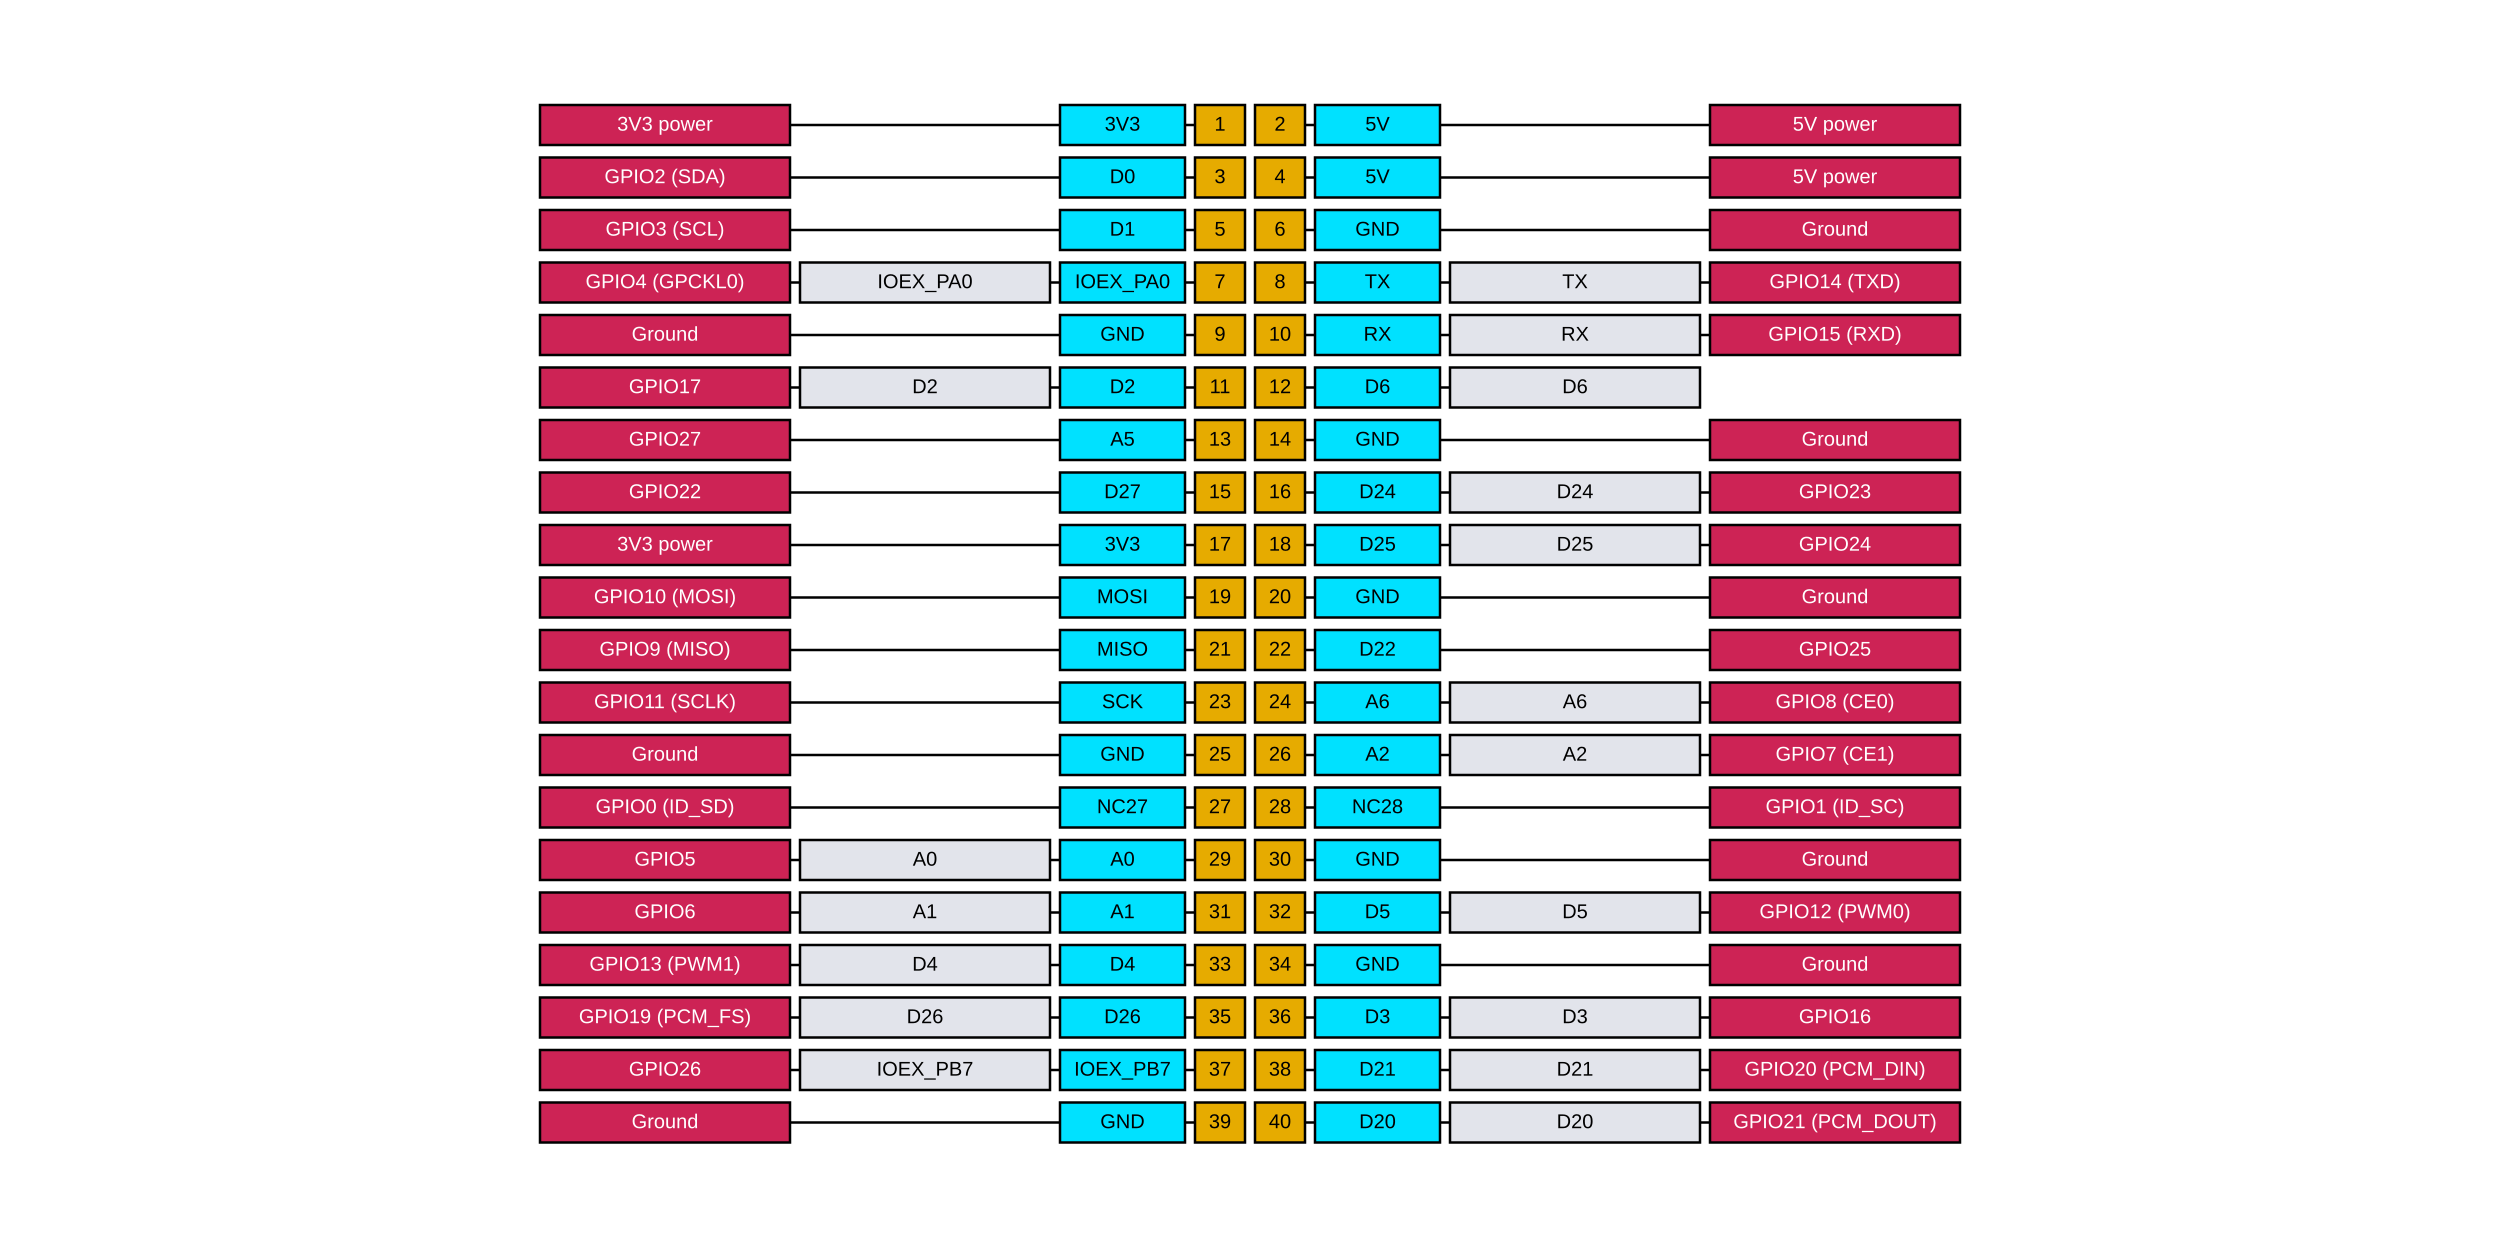
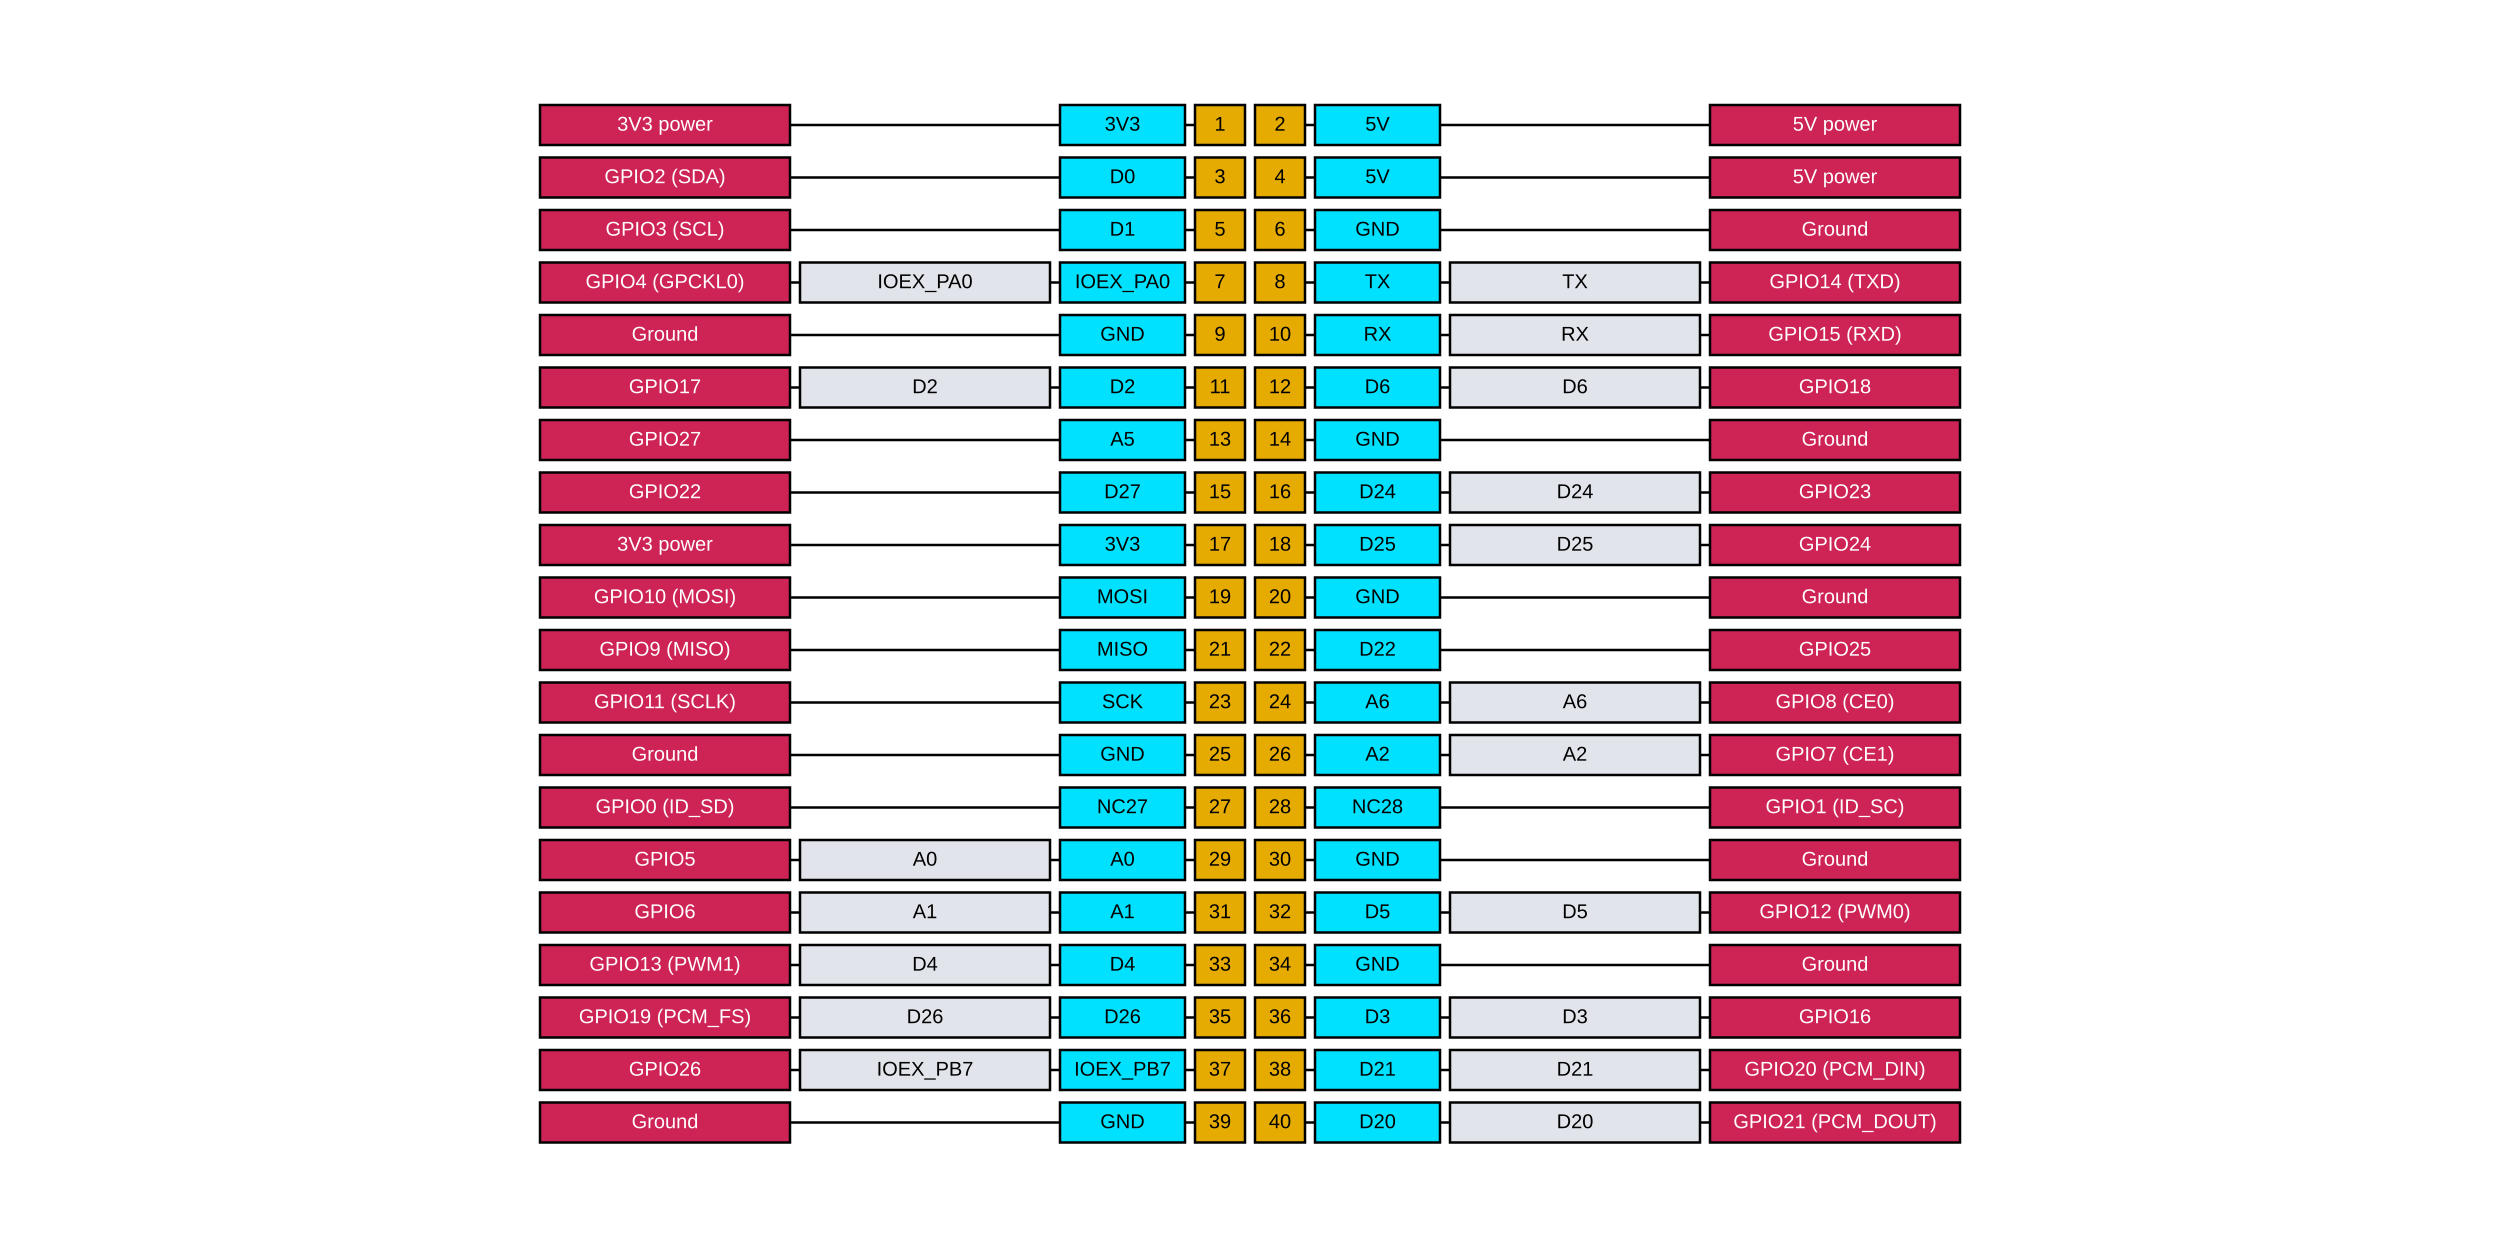
<svg xmlns="http://www.w3.org/2000/svg" width="1000" height="500">
  <rect x="0" y="0" width="1000" height="500" fill="white">
  </rect>
  <g transform="translate(498,50) ">
    <line x1="0" y1="0" x2="0" y2="0" stroke="black" stroke-width="1">
    </line>
    <rect x="-20" y="-8" width="20" height="16" stroke="black" fill="#E6AB00">
    </rect>
    <text x="-10" y="0" text-anchor="middle" dominant-baseline="middle" font-family="Arial, Helvetica, sans-serif" font-size="8px" fill="black">
1    </text>
    <line x1="-20" y1="0" x2="-24" y2="0" stroke="black" stroke-width="1">
    </line>
    <rect x="-74" y="-8" width="50" height="16" stroke="black" fill="#00E1FF">
    </rect>
    <text x="-49" y="0" text-anchor="middle" dominant-baseline="middle" font-family="Arial, Helvetica, sans-serif" font-size="8px" fill="black">
3V3    </text>
    <line x1="-74" y1="0" x2="-182" y2="0" stroke="black" stroke-width="1">
    </line>
    <rect x="-282" y="-8" width="100" height="16" stroke="black" fill="#CD2355">
    </rect>
    <text x="-232" y="0" text-anchor="middle" dominant-baseline="middle" font-family="Arial, Helvetica, sans-serif" font-size="8px" fill="white">
3V3 power    </text>
  </g>
  <g transform="translate(498,71) ">
    <line x1="0" y1="0" x2="0" y2="0" stroke="black" stroke-width="1">
    </line>
    <rect x="-20" y="-8" width="20" height="16" stroke="black" fill="#E6AB00">
    </rect>
    <text x="-10" y="0" text-anchor="middle" dominant-baseline="middle" font-family="Arial, Helvetica, sans-serif" font-size="8px" fill="black">
3    </text>
    <line x1="-20" y1="0" x2="-24" y2="0" stroke="black" stroke-width="1">
    </line>
    <rect x="-74" y="-8" width="50" height="16" stroke="black" fill="#00E1FF">
    </rect>
    <text x="-49" y="0" text-anchor="middle" dominant-baseline="middle" font-family="Arial, Helvetica, sans-serif" font-size="8px" fill="black">
D0    </text>
    <line x1="-74" y1="0" x2="-182" y2="0" stroke="black" stroke-width="1">
    </line>
    <rect x="-282" y="-8" width="100" height="16" stroke="black" fill="#CD2355">
    </rect>
    <text x="-232" y="0" text-anchor="middle" dominant-baseline="middle" font-family="Arial, Helvetica, sans-serif" font-size="8px" fill="white">
GPIO2 (SDA)    </text>
  </g>
  <g transform="translate(498,92) ">
    <line x1="0" y1="0" x2="0" y2="0" stroke="black" stroke-width="1">
    </line>
    <rect x="-20" y="-8" width="20" height="16" stroke="black" fill="#E6AB00">
    </rect>
    <text x="-10" y="0" text-anchor="middle" dominant-baseline="middle" font-family="Arial, Helvetica, sans-serif" font-size="8px" fill="black">
5    </text>
    <line x1="-20" y1="0" x2="-24" y2="0" stroke="black" stroke-width="1">
    </line>
    <rect x="-74" y="-8" width="50" height="16" stroke="black" fill="#00E1FF">
    </rect>
    <text x="-49" y="0" text-anchor="middle" dominant-baseline="middle" font-family="Arial, Helvetica, sans-serif" font-size="8px" fill="black">
D1    </text>
    <line x1="-74" y1="0" x2="-182" y2="0" stroke="black" stroke-width="1">
    </line>
    <rect x="-282" y="-8" width="100" height="16" stroke="black" fill="#CD2355">
    </rect>
    <text x="-232" y="0" text-anchor="middle" dominant-baseline="middle" font-family="Arial, Helvetica, sans-serif" font-size="8px" fill="white">
GPIO3 (SCL)    </text>
  </g>
  <g transform="translate(498,113) ">
    <line x1="0" y1="0" x2="0" y2="0" stroke="black" stroke-width="1">
    </line>
    <rect x="-20" y="-8" width="20" height="16" stroke="black" fill="#E6AB00">
    </rect>
    <text x="-10" y="0" text-anchor="middle" dominant-baseline="middle" font-family="Arial, Helvetica, sans-serif" font-size="8px" fill="black">
7    </text>
    <line x1="-20" y1="0" x2="-24" y2="0" stroke="black" stroke-width="1">
    </line>
    <rect x="-74" y="-8" width="50" height="16" stroke="black" fill="#00E1FF">
    </rect>
    <text x="-49" y="0" text-anchor="middle" dominant-baseline="middle" font-family="Arial, Helvetica, sans-serif" font-size="8px" fill="black">
IOEX_PA0    </text>
    <line x1="-74" y1="0" x2="-78" y2="0" stroke="black" stroke-width="1">
    </line>
    <rect x="-178" y="-8" width="100" height="16" stroke="black" fill="#E2E4EB">
    </rect>
    <text x="-128" y="0" text-anchor="middle" dominant-baseline="middle" font-family="Arial, Helvetica, sans-serif" font-size="8px" fill="black">
IOEX_PA0    </text>
    <line x1="-178" y1="0" x2="-182" y2="0" stroke="black" stroke-width="1">
    </line>
    <rect x="-282" y="-8" width="100" height="16" stroke="black" fill="#CD2355">
    </rect>
    <text x="-232" y="0" text-anchor="middle" dominant-baseline="middle" font-family="Arial, Helvetica, sans-serif" font-size="8px" fill="white">
GPIO4 (GPCKL0)    </text>
  </g>
  <g transform="translate(498,134) ">
    <line x1="0" y1="0" x2="0" y2="0" stroke="black" stroke-width="1">
    </line>
    <rect x="-20" y="-8" width="20" height="16" stroke="black" fill="#E6AB00">
    </rect>
    <text x="-10" y="0" text-anchor="middle" dominant-baseline="middle" font-family="Arial, Helvetica, sans-serif" font-size="8px" fill="black">
9    </text>
    <line x1="-20" y1="0" x2="-24" y2="0" stroke="black" stroke-width="1">
    </line>
    <rect x="-74" y="-8" width="50" height="16" stroke="black" fill="#00E1FF">
    </rect>
    <text x="-49" y="0" text-anchor="middle" dominant-baseline="middle" font-family="Arial, Helvetica, sans-serif" font-size="8px" fill="black">
GND    </text>
    <line x1="-74" y1="0" x2="-182" y2="0" stroke="black" stroke-width="1">
    </line>
    <rect x="-282" y="-8" width="100" height="16" stroke="black" fill="#CD2355">
    </rect>
    <text x="-232" y="0" text-anchor="middle" dominant-baseline="middle" font-family="Arial, Helvetica, sans-serif" font-size="8px" fill="white">
Ground    </text>
  </g>
  <g transform="translate(498,155) ">
    <line x1="0" y1="0" x2="0" y2="0" stroke="black" stroke-width="1">
    </line>
    <rect x="-20" y="-8" width="20" height="16" stroke="black" fill="#E6AB00">
    </rect>
    <text x="-10" y="0" text-anchor="middle" dominant-baseline="middle" font-family="Arial, Helvetica, sans-serif" font-size="8px" fill="black">
11    </text>
    <line x1="-20" y1="0" x2="-24" y2="0" stroke="black" stroke-width="1">
    </line>
    <rect x="-74" y="-8" width="50" height="16" stroke="black" fill="#00E1FF">
    </rect>
    <text x="-49" y="0" text-anchor="middle" dominant-baseline="middle" font-family="Arial, Helvetica, sans-serif" font-size="8px" fill="black">
D2    </text>
    <line x1="-74" y1="0" x2="-78" y2="0" stroke="black" stroke-width="1">
    </line>
    <rect x="-178" y="-8" width="100" height="16" stroke="black" fill="#E2E4EB">
    </rect>
    <text x="-128" y="0" text-anchor="middle" dominant-baseline="middle" font-family="Arial, Helvetica, sans-serif" font-size="8px" fill="black">
D2    </text>
    <line x1="-178" y1="0" x2="-182" y2="0" stroke="black" stroke-width="1">
    </line>
    <rect x="-282" y="-8" width="100" height="16" stroke="black" fill="#CD2355">
    </rect>
    <text x="-232" y="0" text-anchor="middle" dominant-baseline="middle" font-family="Arial, Helvetica, sans-serif" font-size="8px" fill="white">
GPIO17    </text>
  </g>
  <g transform="translate(498,176) ">
    <line x1="0" y1="0" x2="0" y2="0" stroke="black" stroke-width="1">
    </line>
    <rect x="-20" y="-8" width="20" height="16" stroke="black" fill="#E6AB00">
    </rect>
    <text x="-10" y="0" text-anchor="middle" dominant-baseline="middle" font-family="Arial, Helvetica, sans-serif" font-size="8px" fill="black">
13    </text>
    <line x1="-20" y1="0" x2="-24" y2="0" stroke="black" stroke-width="1">
    </line>
    <rect x="-74" y="-8" width="50" height="16" stroke="black" fill="#00E1FF">
    </rect>
    <text x="-49" y="0" text-anchor="middle" dominant-baseline="middle" font-family="Arial, Helvetica, sans-serif" font-size="8px" fill="black">
A5    </text>
    <line x1="-74" y1="0" x2="-182" y2="0" stroke="black" stroke-width="1">
    </line>
    <rect x="-282" y="-8" width="100" height="16" stroke="black" fill="#CD2355">
    </rect>
    <text x="-232" y="0" text-anchor="middle" dominant-baseline="middle" font-family="Arial, Helvetica, sans-serif" font-size="8px" fill="white">
GPIO27    </text>
  </g>
  <g transform="translate(498,197) ">
    <line x1="0" y1="0" x2="0" y2="0" stroke="black" stroke-width="1">
    </line>
    <rect x="-20" y="-8" width="20" height="16" stroke="black" fill="#E6AB00">
    </rect>
    <text x="-10" y="0" text-anchor="middle" dominant-baseline="middle" font-family="Arial, Helvetica, sans-serif" font-size="8px" fill="black">
15    </text>
    <line x1="-20" y1="0" x2="-24" y2="0" stroke="black" stroke-width="1">
    </line>
    <rect x="-74" y="-8" width="50" height="16" stroke="black" fill="#00E1FF">
    </rect>
    <text x="-49" y="0" text-anchor="middle" dominant-baseline="middle" font-family="Arial, Helvetica, sans-serif" font-size="8px" fill="black">
D27    </text>
    <line x1="-74" y1="0" x2="-182" y2="0" stroke="black" stroke-width="1">
    </line>
    <rect x="-282" y="-8" width="100" height="16" stroke="black" fill="#CD2355">
    </rect>
    <text x="-232" y="0" text-anchor="middle" dominant-baseline="middle" font-family="Arial, Helvetica, sans-serif" font-size="8px" fill="white">
GPIO22    </text>
  </g>
  <g transform="translate(498,218) ">
    <line x1="0" y1="0" x2="0" y2="0" stroke="black" stroke-width="1">
    </line>
    <rect x="-20" y="-8" width="20" height="16" stroke="black" fill="#E6AB00">
    </rect>
    <text x="-10" y="0" text-anchor="middle" dominant-baseline="middle" font-family="Arial, Helvetica, sans-serif" font-size="8px" fill="black">
17    </text>
    <line x1="-20" y1="0" x2="-24" y2="0" stroke="black" stroke-width="1">
    </line>
    <rect x="-74" y="-8" width="50" height="16" stroke="black" fill="#00E1FF">
    </rect>
    <text x="-49" y="0" text-anchor="middle" dominant-baseline="middle" font-family="Arial, Helvetica, sans-serif" font-size="8px" fill="black">
3V3    </text>
    <line x1="-74" y1="0" x2="-182" y2="0" stroke="black" stroke-width="1">
    </line>
    <rect x="-282" y="-8" width="100" height="16" stroke="black" fill="#CD2355">
    </rect>
    <text x="-232" y="0" text-anchor="middle" dominant-baseline="middle" font-family="Arial, Helvetica, sans-serif" font-size="8px" fill="white">
3V3 power    </text>
  </g>
  <g transform="translate(498,239) ">
    <line x1="0" y1="0" x2="0" y2="0" stroke="black" stroke-width="1">
    </line>
    <rect x="-20" y="-8" width="20" height="16" stroke="black" fill="#E6AB00">
    </rect>
    <text x="-10" y="0" text-anchor="middle" dominant-baseline="middle" font-family="Arial, Helvetica, sans-serif" font-size="8px" fill="black">
19    </text>
    <line x1="-20" y1="0" x2="-24" y2="0" stroke="black" stroke-width="1">
    </line>
    <rect x="-74" y="-8" width="50" height="16" stroke="black" fill="#00E1FF">
    </rect>
    <text x="-49" y="0" text-anchor="middle" dominant-baseline="middle" font-family="Arial, Helvetica, sans-serif" font-size="8px" fill="black">
MOSI    </text>
    <line x1="-74" y1="0" x2="-182" y2="0" stroke="black" stroke-width="1">
    </line>
    <rect x="-282" y="-8" width="100" height="16" stroke="black" fill="#CD2355">
    </rect>
    <text x="-232" y="0" text-anchor="middle" dominant-baseline="middle" font-family="Arial, Helvetica, sans-serif" font-size="8px" fill="white">
GPIO10 (MOSI)    </text>
  </g>
  <g transform="translate(498,260) ">
    <line x1="0" y1="0" x2="0" y2="0" stroke="black" stroke-width="1">
    </line>
    <rect x="-20" y="-8" width="20" height="16" stroke="black" fill="#E6AB00">
    </rect>
    <text x="-10" y="0" text-anchor="middle" dominant-baseline="middle" font-family="Arial, Helvetica, sans-serif" font-size="8px" fill="black">
21    </text>
    <line x1="-20" y1="0" x2="-24" y2="0" stroke="black" stroke-width="1">
    </line>
    <rect x="-74" y="-8" width="50" height="16" stroke="black" fill="#00E1FF">
    </rect>
    <text x="-49" y="0" text-anchor="middle" dominant-baseline="middle" font-family="Arial, Helvetica, sans-serif" font-size="8px" fill="black">
MISO    </text>
    <line x1="-74" y1="0" x2="-182" y2="0" stroke="black" stroke-width="1">
    </line>
    <rect x="-282" y="-8" width="100" height="16" stroke="black" fill="#CD2355">
    </rect>
    <text x="-232" y="0" text-anchor="middle" dominant-baseline="middle" font-family="Arial, Helvetica, sans-serif" font-size="8px" fill="white">
GPIO9 (MISO)    </text>
  </g>
  <g transform="translate(498,281) ">
    <line x1="0" y1="0" x2="0" y2="0" stroke="black" stroke-width="1">
    </line>
    <rect x="-20" y="-8" width="20" height="16" stroke="black" fill="#E6AB00">
    </rect>
    <text x="-10" y="0" text-anchor="middle" dominant-baseline="middle" font-family="Arial, Helvetica, sans-serif" font-size="8px" fill="black">
23    </text>
    <line x1="-20" y1="0" x2="-24" y2="0" stroke="black" stroke-width="1">
    </line>
    <rect x="-74" y="-8" width="50" height="16" stroke="black" fill="#00E1FF">
    </rect>
    <text x="-49" y="0" text-anchor="middle" dominant-baseline="middle" font-family="Arial, Helvetica, sans-serif" font-size="8px" fill="black">
SCK    </text>
    <line x1="-74" y1="0" x2="-182" y2="0" stroke="black" stroke-width="1">
    </line>
    <rect x="-282" y="-8" width="100" height="16" stroke="black" fill="#CD2355">
    </rect>
    <text x="-232" y="0" text-anchor="middle" dominant-baseline="middle" font-family="Arial, Helvetica, sans-serif" font-size="8px" fill="white">
GPIO11 (SCLK)    </text>
  </g>
  <g transform="translate(498,302) ">
    <line x1="0" y1="0" x2="0" y2="0" stroke="black" stroke-width="1">
    </line>
    <rect x="-20" y="-8" width="20" height="16" stroke="black" fill="#E6AB00">
    </rect>
    <text x="-10" y="0" text-anchor="middle" dominant-baseline="middle" font-family="Arial, Helvetica, sans-serif" font-size="8px" fill="black">
25    </text>
    <line x1="-20" y1="0" x2="-24" y2="0" stroke="black" stroke-width="1">
    </line>
    <rect x="-74" y="-8" width="50" height="16" stroke="black" fill="#00E1FF">
    </rect>
    <text x="-49" y="0" text-anchor="middle" dominant-baseline="middle" font-family="Arial, Helvetica, sans-serif" font-size="8px" fill="black">
GND    </text>
    <line x1="-74" y1="0" x2="-182" y2="0" stroke="black" stroke-width="1">
    </line>
    <rect x="-282" y="-8" width="100" height="16" stroke="black" fill="#CD2355">
    </rect>
    <text x="-232" y="0" text-anchor="middle" dominant-baseline="middle" font-family="Arial, Helvetica, sans-serif" font-size="8px" fill="white">
Ground    </text>
  </g>
  <g transform="translate(498,323) ">
    <line x1="0" y1="0" x2="0" y2="0" stroke="black" stroke-width="1">
    </line>
    <rect x="-20" y="-8" width="20" height="16" stroke="black" fill="#E6AB00">
    </rect>
    <text x="-10" y="0" text-anchor="middle" dominant-baseline="middle" font-family="Arial, Helvetica, sans-serif" font-size="8px" fill="black">
27    </text>
    <line x1="-20" y1="0" x2="-24" y2="0" stroke="black" stroke-width="1">
    </line>
    <rect x="-74" y="-8" width="50" height="16" stroke="black" fill="#00E1FF">
    </rect>
    <text x="-49" y="0" text-anchor="middle" dominant-baseline="middle" font-family="Arial, Helvetica, sans-serif" font-size="8px" fill="black">
NC27    </text>
    <line x1="-74" y1="0" x2="-182" y2="0" stroke="black" stroke-width="1">
    </line>
    <rect x="-282" y="-8" width="100" height="16" stroke="black" fill="#CD2355">
    </rect>
    <text x="-232" y="0" text-anchor="middle" dominant-baseline="middle" font-family="Arial, Helvetica, sans-serif" font-size="8px" fill="white">
GPIO0 (ID_SD)    </text>
  </g>
  <g transform="translate(498,344) ">
    <line x1="0" y1="0" x2="0" y2="0" stroke="black" stroke-width="1">
    </line>
    <rect x="-20" y="-8" width="20" height="16" stroke="black" fill="#E6AB00">
    </rect>
    <text x="-10" y="0" text-anchor="middle" dominant-baseline="middle" font-family="Arial, Helvetica, sans-serif" font-size="8px" fill="black">
29    </text>
    <line x1="-20" y1="0" x2="-24" y2="0" stroke="black" stroke-width="1">
    </line>
    <rect x="-74" y="-8" width="50" height="16" stroke="black" fill="#00E1FF">
    </rect>
    <text x="-49" y="0" text-anchor="middle" dominant-baseline="middle" font-family="Arial, Helvetica, sans-serif" font-size="8px" fill="black">
A0    </text>
    <line x1="-74" y1="0" x2="-78" y2="0" stroke="black" stroke-width="1">
    </line>
    <rect x="-178" y="-8" width="100" height="16" stroke="black" fill="#E2E4EB">
    </rect>
    <text x="-128" y="0" text-anchor="middle" dominant-baseline="middle" font-family="Arial, Helvetica, sans-serif" font-size="8px" fill="black">
A0    </text>
    <line x1="-178" y1="0" x2="-182" y2="0" stroke="black" stroke-width="1">
    </line>
    <rect x="-282" y="-8" width="100" height="16" stroke="black" fill="#CD2355">
    </rect>
    <text x="-232" y="0" text-anchor="middle" dominant-baseline="middle" font-family="Arial, Helvetica, sans-serif" font-size="8px" fill="white">
GPIO5    </text>
  </g>
  <g transform="translate(498,365) ">
    <line x1="0" y1="0" x2="0" y2="0" stroke="black" stroke-width="1">
    </line>
    <rect x="-20" y="-8" width="20" height="16" stroke="black" fill="#E6AB00">
    </rect>
    <text x="-10" y="0" text-anchor="middle" dominant-baseline="middle" font-family="Arial, Helvetica, sans-serif" font-size="8px" fill="black">
31    </text>
    <line x1="-20" y1="0" x2="-24" y2="0" stroke="black" stroke-width="1">
    </line>
    <rect x="-74" y="-8" width="50" height="16" stroke="black" fill="#00E1FF">
    </rect>
    <text x="-49" y="0" text-anchor="middle" dominant-baseline="middle" font-family="Arial, Helvetica, sans-serif" font-size="8px" fill="black">
A1    </text>
    <line x1="-74" y1="0" x2="-78" y2="0" stroke="black" stroke-width="1">
    </line>
    <rect x="-178" y="-8" width="100" height="16" stroke="black" fill="#E2E4EB">
    </rect>
    <text x="-128" y="0" text-anchor="middle" dominant-baseline="middle" font-family="Arial, Helvetica, sans-serif" font-size="8px" fill="black">
A1    </text>
    <line x1="-178" y1="0" x2="-182" y2="0" stroke="black" stroke-width="1">
    </line>
    <rect x="-282" y="-8" width="100" height="16" stroke="black" fill="#CD2355">
    </rect>
    <text x="-232" y="0" text-anchor="middle" dominant-baseline="middle" font-family="Arial, Helvetica, sans-serif" font-size="8px" fill="white">
GPIO6    </text>
  </g>
  <g transform="translate(498,386) ">
    <line x1="0" y1="0" x2="0" y2="0" stroke="black" stroke-width="1">
    </line>
    <rect x="-20" y="-8" width="20" height="16" stroke="black" fill="#E6AB00">
    </rect>
    <text x="-10" y="0" text-anchor="middle" dominant-baseline="middle" font-family="Arial, Helvetica, sans-serif" font-size="8px" fill="black">
33    </text>
    <line x1="-20" y1="0" x2="-24" y2="0" stroke="black" stroke-width="1">
    </line>
    <rect x="-74" y="-8" width="50" height="16" stroke="black" fill="#00E1FF">
    </rect>
    <text x="-49" y="0" text-anchor="middle" dominant-baseline="middle" font-family="Arial, Helvetica, sans-serif" font-size="8px" fill="black">
D4    </text>
    <line x1="-74" y1="0" x2="-78" y2="0" stroke="black" stroke-width="1">
    </line>
    <rect x="-178" y="-8" width="100" height="16" stroke="black" fill="#E2E4EB">
    </rect>
    <text x="-128" y="0" text-anchor="middle" dominant-baseline="middle" font-family="Arial, Helvetica, sans-serif" font-size="8px" fill="black">
D4    </text>
    <line x1="-178" y1="0" x2="-182" y2="0" stroke="black" stroke-width="1">
    </line>
    <rect x="-282" y="-8" width="100" height="16" stroke="black" fill="#CD2355">
    </rect>
    <text x="-232" y="0" text-anchor="middle" dominant-baseline="middle" font-family="Arial, Helvetica, sans-serif" font-size="8px" fill="white">
GPIO13 (PWM1)    </text>
  </g>
  <g transform="translate(498,407) ">
    <line x1="0" y1="0" x2="0" y2="0" stroke="black" stroke-width="1">
    </line>
    <rect x="-20" y="-8" width="20" height="16" stroke="black" fill="#E6AB00">
    </rect>
    <text x="-10" y="0" text-anchor="middle" dominant-baseline="middle" font-family="Arial, Helvetica, sans-serif" font-size="8px" fill="black">
35    </text>
    <line x1="-20" y1="0" x2="-24" y2="0" stroke="black" stroke-width="1">
    </line>
    <rect x="-74" y="-8" width="50" height="16" stroke="black" fill="#00E1FF">
    </rect>
    <text x="-49" y="0" text-anchor="middle" dominant-baseline="middle" font-family="Arial, Helvetica, sans-serif" font-size="8px" fill="black">
D26    </text>
    <line x1="-74" y1="0" x2="-78" y2="0" stroke="black" stroke-width="1">
    </line>
    <rect x="-178" y="-8" width="100" height="16" stroke="black" fill="#E2E4EB">
    </rect>
    <text x="-128" y="0" text-anchor="middle" dominant-baseline="middle" font-family="Arial, Helvetica, sans-serif" font-size="8px" fill="black">
D26    </text>
    <line x1="-178" y1="0" x2="-182" y2="0" stroke="black" stroke-width="1">
    </line>
    <rect x="-282" y="-8" width="100" height="16" stroke="black" fill="#CD2355">
    </rect>
    <text x="-232" y="0" text-anchor="middle" dominant-baseline="middle" font-family="Arial, Helvetica, sans-serif" font-size="8px" fill="white">
GPIO19 (PCM_FS)    </text>
  </g>
  <g transform="translate(498,428) ">
    <line x1="0" y1="0" x2="0" y2="0" stroke="black" stroke-width="1">
    </line>
    <rect x="-20" y="-8" width="20" height="16" stroke="black" fill="#E6AB00">
    </rect>
    <text x="-10" y="0" text-anchor="middle" dominant-baseline="middle" font-family="Arial, Helvetica, sans-serif" font-size="8px" fill="black">
37    </text>
    <line x1="-20" y1="0" x2="-24" y2="0" stroke="black" stroke-width="1">
    </line>
    <rect x="-74" y="-8" width="50" height="16" stroke="black" fill="#00E1FF">
    </rect>
    <text x="-49" y="0" text-anchor="middle" dominant-baseline="middle" font-family="Arial, Helvetica, sans-serif" font-size="8px" fill="black">
IOEX_PB7    </text>
    <line x1="-74" y1="0" x2="-78" y2="0" stroke="black" stroke-width="1">
    </line>
    <rect x="-178" y="-8" width="100" height="16" stroke="black" fill="#E2E4EB">
    </rect>
    <text x="-128" y="0" text-anchor="middle" dominant-baseline="middle" font-family="Arial, Helvetica, sans-serif" font-size="8px" fill="black">
IOEX_PB7    </text>
    <line x1="-178" y1="0" x2="-182" y2="0" stroke="black" stroke-width="1">
    </line>
    <rect x="-282" y="-8" width="100" height="16" stroke="black" fill="#CD2355">
    </rect>
    <text x="-232" y="0" text-anchor="middle" dominant-baseline="middle" font-family="Arial, Helvetica, sans-serif" font-size="8px" fill="white">
GPIO26    </text>
  </g>
  <g transform="translate(498,449) ">
    <line x1="0" y1="0" x2="0" y2="0" stroke="black" stroke-width="1">
    </line>
    <rect x="-20" y="-8" width="20" height="16" stroke="black" fill="#E6AB00">
    </rect>
    <text x="-10" y="0" text-anchor="middle" dominant-baseline="middle" font-family="Arial, Helvetica, sans-serif" font-size="8px" fill="black">
39    </text>
    <line x1="-20" y1="0" x2="-24" y2="0" stroke="black" stroke-width="1">
    </line>
    <rect x="-74" y="-8" width="50" height="16" stroke="black" fill="#00E1FF">
    </rect>
    <text x="-49" y="0" text-anchor="middle" dominant-baseline="middle" font-family="Arial, Helvetica, sans-serif" font-size="8px" fill="black">
GND    </text>
    <line x1="-74" y1="0" x2="-182" y2="0" stroke="black" stroke-width="1">
    </line>
    <rect x="-282" y="-8" width="100" height="16" stroke="black" fill="#CD2355">
    </rect>
    <text x="-232" y="0" text-anchor="middle" dominant-baseline="middle" font-family="Arial, Helvetica, sans-serif" font-size="8px" fill="white">
Ground    </text>
  </g>
  <g transform="translate(502,50) ">
    <line x1="0" y1="0" x2="0" y2="0" stroke="black" stroke-width="1">
    </line>
    <rect x="0" y="-8" width="20" height="16" stroke="black" fill="#E6AB00">
    </rect>
    <text x="10" y="0" text-anchor="middle" dominant-baseline="middle" font-family="Arial, Helvetica, sans-serif" font-size="8px" fill="black">
2    </text>
    <line x1="20" y1="0" x2="24" y2="0" stroke="black" stroke-width="1">
    </line>
    <rect x="24" y="-8" width="50" height="16" stroke="black" fill="#00E1FF">
    </rect>
    <text x="49" y="0" text-anchor="middle" dominant-baseline="middle" font-family="Arial, Helvetica, sans-serif" font-size="8px" fill="black">
5V    </text>
    <line x1="74" y1="0" x2="182" y2="0" stroke="black" stroke-width="1">
    </line>
    <rect x="182" y="-8" width="100" height="16" stroke="black" fill="#CD2355">
    </rect>
    <text x="232" y="0" text-anchor="middle" dominant-baseline="middle" font-family="Arial, Helvetica, sans-serif" font-size="8px" fill="white">
5V power    </text>
  </g>
  <g transform="translate(502,71) ">
    <line x1="0" y1="0" x2="0" y2="0" stroke="black" stroke-width="1">
    </line>
    <rect x="0" y="-8" width="20" height="16" stroke="black" fill="#E6AB00">
    </rect>
    <text x="10" y="0" text-anchor="middle" dominant-baseline="middle" font-family="Arial, Helvetica, sans-serif" font-size="8px" fill="black">
4    </text>
    <line x1="20" y1="0" x2="24" y2="0" stroke="black" stroke-width="1">
    </line>
    <rect x="24" y="-8" width="50" height="16" stroke="black" fill="#00E1FF">
    </rect>
    <text x="49" y="0" text-anchor="middle" dominant-baseline="middle" font-family="Arial, Helvetica, sans-serif" font-size="8px" fill="black">
5V    </text>
    <line x1="74" y1="0" x2="182" y2="0" stroke="black" stroke-width="1">
    </line>
    <rect x="182" y="-8" width="100" height="16" stroke="black" fill="#CD2355">
    </rect>
    <text x="232" y="0" text-anchor="middle" dominant-baseline="middle" font-family="Arial, Helvetica, sans-serif" font-size="8px" fill="white">
5V power    </text>
  </g>
  <g transform="translate(502,92) ">
    <line x1="0" y1="0" x2="0" y2="0" stroke="black" stroke-width="1">
    </line>
    <rect x="0" y="-8" width="20" height="16" stroke="black" fill="#E6AB00">
    </rect>
    <text x="10" y="0" text-anchor="middle" dominant-baseline="middle" font-family="Arial, Helvetica, sans-serif" font-size="8px" fill="black">
6    </text>
    <line x1="20" y1="0" x2="24" y2="0" stroke="black" stroke-width="1">
    </line>
    <rect x="24" y="-8" width="50" height="16" stroke="black" fill="#00E1FF">
    </rect>
    <text x="49" y="0" text-anchor="middle" dominant-baseline="middle" font-family="Arial, Helvetica, sans-serif" font-size="8px" fill="black">
GND    </text>
    <line x1="74" y1="0" x2="182" y2="0" stroke="black" stroke-width="1">
    </line>
    <rect x="182" y="-8" width="100" height="16" stroke="black" fill="#CD2355">
    </rect>
    <text x="232" y="0" text-anchor="middle" dominant-baseline="middle" font-family="Arial, Helvetica, sans-serif" font-size="8px" fill="white">
Ground    </text>
  </g>
  <g transform="translate(502,113) ">
    <line x1="0" y1="0" x2="0" y2="0" stroke="black" stroke-width="1">
    </line>
    <rect x="0" y="-8" width="20" height="16" stroke="black" fill="#E6AB00">
    </rect>
    <text x="10" y="0" text-anchor="middle" dominant-baseline="middle" font-family="Arial, Helvetica, sans-serif" font-size="8px" fill="black">
8    </text>
    <line x1="20" y1="0" x2="24" y2="0" stroke="black" stroke-width="1">
    </line>
    <rect x="24" y="-8" width="50" height="16" stroke="black" fill="#00E1FF">
    </rect>
    <text x="49" y="0" text-anchor="middle" dominant-baseline="middle" font-family="Arial, Helvetica, sans-serif" font-size="8px" fill="black">
TX    </text>
    <line x1="74" y1="0" x2="78" y2="0" stroke="black" stroke-width="1">
    </line>
    <rect x="78" y="-8" width="100" height="16" stroke="black" fill="#E2E4EB">
    </rect>
    <text x="128" y="0" text-anchor="middle" dominant-baseline="middle" font-family="Arial, Helvetica, sans-serif" font-size="8px" fill="black">
TX    </text>
    <line x1="178" y1="0" x2="182" y2="0" stroke="black" stroke-width="1">
    </line>
    <rect x="182" y="-8" width="100" height="16" stroke="black" fill="#CD2355">
    </rect>
    <text x="232" y="0" text-anchor="middle" dominant-baseline="middle" font-family="Arial, Helvetica, sans-serif" font-size="8px" fill="white">
GPIO14 (TXD)    </text>
  </g>
  <g transform="translate(502,134) ">
    <line x1="0" y1="0" x2="0" y2="0" stroke="black" stroke-width="1">
    </line>
    <rect x="0" y="-8" width="20" height="16" stroke="black" fill="#E6AB00">
    </rect>
    <text x="10" y="0" text-anchor="middle" dominant-baseline="middle" font-family="Arial, Helvetica, sans-serif" font-size="8px" fill="black">
10    </text>
    <line x1="20" y1="0" x2="24" y2="0" stroke="black" stroke-width="1">
    </line>
    <rect x="24" y="-8" width="50" height="16" stroke="black" fill="#00E1FF">
    </rect>
    <text x="49" y="0" text-anchor="middle" dominant-baseline="middle" font-family="Arial, Helvetica, sans-serif" font-size="8px" fill="black">
RX    </text>
    <line x1="74" y1="0" x2="78" y2="0" stroke="black" stroke-width="1">
    </line>
    <rect x="78" y="-8" width="100" height="16" stroke="black" fill="#E2E4EB">
    </rect>
    <text x="128" y="0" text-anchor="middle" dominant-baseline="middle" font-family="Arial, Helvetica, sans-serif" font-size="8px" fill="black">
RX    </text>
    <line x1="178" y1="0" x2="182" y2="0" stroke="black" stroke-width="1">
    </line>
    <rect x="182" y="-8" width="100" height="16" stroke="black" fill="#CD2355">
    </rect>
    <text x="232" y="0" text-anchor="middle" dominant-baseline="middle" font-family="Arial, Helvetica, sans-serif" font-size="8px" fill="white">
GPIO15 (RXD)    </text>
  </g>
  <g transform="translate(502,155) ">
    <line x1="0" y1="0" x2="0" y2="0" stroke="black" stroke-width="1">
    </line>
    <rect x="0" y="-8" width="20" height="16" stroke="black" fill="#E6AB00">
    </rect>
    <text x="10" y="0" text-anchor="middle" dominant-baseline="middle" font-family="Arial, Helvetica, sans-serif" font-size="8px" fill="black">
12    </text>
    <line x1="20" y1="0" x2="24" y2="0" stroke="black" stroke-width="1">
    </line>
    <rect x="24" y="-8" width="50" height="16" stroke="black" fill="#00E1FF">
    </rect>
    <text x="49" y="0" text-anchor="middle" dominant-baseline="middle" font-family="Arial, Helvetica, sans-serif" font-size="8px" fill="black">
D6    </text>
    <line x1="74" y1="0" x2="78" y2="0" stroke="black" stroke-width="1">
    </line>
    <rect x="78" y="-8" width="100" height="16" stroke="black" fill="#E2E4EB">
    </rect>
    <text x="128" y="0" text-anchor="middle" dominant-baseline="middle" font-family="Arial, Helvetica, sans-serif" font-size="8px" fill="black">
D6    </text>
+     <line x1="178" y1="0" x2="182" y2="0" stroke="black" stroke-width="1">
+     </line>
+     <rect x="182" y="-8" width="100" height="16" stroke="black" fill="#CD2355">
+     </rect>
+     <text x="232" y="0" text-anchor="middle" dominant-baseline="middle" font-family="Arial, Helvetica, sans-serif" font-size="8px" fill="white">
+ GPIO18    </text>
  </g>
  <g transform="translate(502,176) ">
    <line x1="0" y1="0" x2="0" y2="0" stroke="black" stroke-width="1">
    </line>
    <rect x="0" y="-8" width="20" height="16" stroke="black" fill="#E6AB00">
    </rect>
    <text x="10" y="0" text-anchor="middle" dominant-baseline="middle" font-family="Arial, Helvetica, sans-serif" font-size="8px" fill="black">
14    </text>
    <line x1="20" y1="0" x2="24" y2="0" stroke="black" stroke-width="1">
    </line>
    <rect x="24" y="-8" width="50" height="16" stroke="black" fill="#00E1FF">
    </rect>
    <text x="49" y="0" text-anchor="middle" dominant-baseline="middle" font-family="Arial, Helvetica, sans-serif" font-size="8px" fill="black">
GND    </text>
    <line x1="74" y1="0" x2="182" y2="0" stroke="black" stroke-width="1">
    </line>
    <rect x="182" y="-8" width="100" height="16" stroke="black" fill="#CD2355">
    </rect>
    <text x="232" y="0" text-anchor="middle" dominant-baseline="middle" font-family="Arial, Helvetica, sans-serif" font-size="8px" fill="white">
Ground    </text>
  </g>
  <g transform="translate(502,197) ">
    <line x1="0" y1="0" x2="0" y2="0" stroke="black" stroke-width="1">
    </line>
    <rect x="0" y="-8" width="20" height="16" stroke="black" fill="#E6AB00">
    </rect>
    <text x="10" y="0" text-anchor="middle" dominant-baseline="middle" font-family="Arial, Helvetica, sans-serif" font-size="8px" fill="black">
16    </text>
    <line x1="20" y1="0" x2="24" y2="0" stroke="black" stroke-width="1">
    </line>
    <rect x="24" y="-8" width="50" height="16" stroke="black" fill="#00E1FF">
    </rect>
    <text x="49" y="0" text-anchor="middle" dominant-baseline="middle" font-family="Arial, Helvetica, sans-serif" font-size="8px" fill="black">
D24    </text>
    <line x1="74" y1="0" x2="78" y2="0" stroke="black" stroke-width="1">
    </line>
    <rect x="78" y="-8" width="100" height="16" stroke="black" fill="#E2E4EB">
    </rect>
    <text x="128" y="0" text-anchor="middle" dominant-baseline="middle" font-family="Arial, Helvetica, sans-serif" font-size="8px" fill="black">
D24    </text>
    <line x1="178" y1="0" x2="182" y2="0" stroke="black" stroke-width="1">
    </line>
    <rect x="182" y="-8" width="100" height="16" stroke="black" fill="#CD2355">
    </rect>
    <text x="232" y="0" text-anchor="middle" dominant-baseline="middle" font-family="Arial, Helvetica, sans-serif" font-size="8px" fill="white">
GPIO23    </text>
  </g>
  <g transform="translate(502,218) ">
    <line x1="0" y1="0" x2="0" y2="0" stroke="black" stroke-width="1">
    </line>
    <rect x="0" y="-8" width="20" height="16" stroke="black" fill="#E6AB00">
    </rect>
    <text x="10" y="0" text-anchor="middle" dominant-baseline="middle" font-family="Arial, Helvetica, sans-serif" font-size="8px" fill="black">
18    </text>
    <line x1="20" y1="0" x2="24" y2="0" stroke="black" stroke-width="1">
    </line>
    <rect x="24" y="-8" width="50" height="16" stroke="black" fill="#00E1FF">
    </rect>
    <text x="49" y="0" text-anchor="middle" dominant-baseline="middle" font-family="Arial, Helvetica, sans-serif" font-size="8px" fill="black">
D25    </text>
    <line x1="74" y1="0" x2="78" y2="0" stroke="black" stroke-width="1">
    </line>
    <rect x="78" y="-8" width="100" height="16" stroke="black" fill="#E2E4EB">
    </rect>
    <text x="128" y="0" text-anchor="middle" dominant-baseline="middle" font-family="Arial, Helvetica, sans-serif" font-size="8px" fill="black">
D25    </text>
    <line x1="178" y1="0" x2="182" y2="0" stroke="black" stroke-width="1">
    </line>
    <rect x="182" y="-8" width="100" height="16" stroke="black" fill="#CD2355">
    </rect>
    <text x="232" y="0" text-anchor="middle" dominant-baseline="middle" font-family="Arial, Helvetica, sans-serif" font-size="8px" fill="white">
GPIO24    </text>
  </g>
  <g transform="translate(502,239) ">
    <line x1="0" y1="0" x2="0" y2="0" stroke="black" stroke-width="1">
    </line>
    <rect x="0" y="-8" width="20" height="16" stroke="black" fill="#E6AB00">
    </rect>
    <text x="10" y="0" text-anchor="middle" dominant-baseline="middle" font-family="Arial, Helvetica, sans-serif" font-size="8px" fill="black">
20    </text>
    <line x1="20" y1="0" x2="24" y2="0" stroke="black" stroke-width="1">
    </line>
    <rect x="24" y="-8" width="50" height="16" stroke="black" fill="#00E1FF">
    </rect>
    <text x="49" y="0" text-anchor="middle" dominant-baseline="middle" font-family="Arial, Helvetica, sans-serif" font-size="8px" fill="black">
GND    </text>
    <line x1="74" y1="0" x2="182" y2="0" stroke="black" stroke-width="1">
    </line>
    <rect x="182" y="-8" width="100" height="16" stroke="black" fill="#CD2355">
    </rect>
    <text x="232" y="0" text-anchor="middle" dominant-baseline="middle" font-family="Arial, Helvetica, sans-serif" font-size="8px" fill="white">
Ground    </text>
  </g>
  <g transform="translate(502,260) ">
    <line x1="0" y1="0" x2="0" y2="0" stroke="black" stroke-width="1">
    </line>
    <rect x="0" y="-8" width="20" height="16" stroke="black" fill="#E6AB00">
    </rect>
    <text x="10" y="0" text-anchor="middle" dominant-baseline="middle" font-family="Arial, Helvetica, sans-serif" font-size="8px" fill="black">
22    </text>
    <line x1="20" y1="0" x2="24" y2="0" stroke="black" stroke-width="1">
    </line>
    <rect x="24" y="-8" width="50" height="16" stroke="black" fill="#00E1FF">
    </rect>
    <text x="49" y="0" text-anchor="middle" dominant-baseline="middle" font-family="Arial, Helvetica, sans-serif" font-size="8px" fill="black">
D22    </text>
    <line x1="74" y1="0" x2="182" y2="0" stroke="black" stroke-width="1">
    </line>
    <rect x="182" y="-8" width="100" height="16" stroke="black" fill="#CD2355">
    </rect>
    <text x="232" y="0" text-anchor="middle" dominant-baseline="middle" font-family="Arial, Helvetica, sans-serif" font-size="8px" fill="white">
GPIO25    </text>
  </g>
  <g transform="translate(502,281) ">
    <line x1="0" y1="0" x2="0" y2="0" stroke="black" stroke-width="1">
    </line>
    <rect x="0" y="-8" width="20" height="16" stroke="black" fill="#E6AB00">
    </rect>
    <text x="10" y="0" text-anchor="middle" dominant-baseline="middle" font-family="Arial, Helvetica, sans-serif" font-size="8px" fill="black">
24    </text>
    <line x1="20" y1="0" x2="24" y2="0" stroke="black" stroke-width="1">
    </line>
    <rect x="24" y="-8" width="50" height="16" stroke="black" fill="#00E1FF">
    </rect>
    <text x="49" y="0" text-anchor="middle" dominant-baseline="middle" font-family="Arial, Helvetica, sans-serif" font-size="8px" fill="black">
A6    </text>
    <line x1="74" y1="0" x2="78" y2="0" stroke="black" stroke-width="1">
    </line>
    <rect x="78" y="-8" width="100" height="16" stroke="black" fill="#E2E4EB">
    </rect>
    <text x="128" y="0" text-anchor="middle" dominant-baseline="middle" font-family="Arial, Helvetica, sans-serif" font-size="8px" fill="black">
A6    </text>
    <line x1="178" y1="0" x2="182" y2="0" stroke="black" stroke-width="1">
    </line>
    <rect x="182" y="-8" width="100" height="16" stroke="black" fill="#CD2355">
    </rect>
    <text x="232" y="0" text-anchor="middle" dominant-baseline="middle" font-family="Arial, Helvetica, sans-serif" font-size="8px" fill="white">
GPIO8 (CE0)    </text>
  </g>
  <g transform="translate(502,302) ">
    <line x1="0" y1="0" x2="0" y2="0" stroke="black" stroke-width="1">
    </line>
    <rect x="0" y="-8" width="20" height="16" stroke="black" fill="#E6AB00">
    </rect>
    <text x="10" y="0" text-anchor="middle" dominant-baseline="middle" font-family="Arial, Helvetica, sans-serif" font-size="8px" fill="black">
26    </text>
    <line x1="20" y1="0" x2="24" y2="0" stroke="black" stroke-width="1">
    </line>
    <rect x="24" y="-8" width="50" height="16" stroke="black" fill="#00E1FF">
    </rect>
    <text x="49" y="0" text-anchor="middle" dominant-baseline="middle" font-family="Arial, Helvetica, sans-serif" font-size="8px" fill="black">
A2    </text>
    <line x1="74" y1="0" x2="78" y2="0" stroke="black" stroke-width="1">
    </line>
    <rect x="78" y="-8" width="100" height="16" stroke="black" fill="#E2E4EB">
    </rect>
    <text x="128" y="0" text-anchor="middle" dominant-baseline="middle" font-family="Arial, Helvetica, sans-serif" font-size="8px" fill="black">
A2    </text>
    <line x1="178" y1="0" x2="182" y2="0" stroke="black" stroke-width="1">
    </line>
    <rect x="182" y="-8" width="100" height="16" stroke="black" fill="#CD2355">
    </rect>
    <text x="232" y="0" text-anchor="middle" dominant-baseline="middle" font-family="Arial, Helvetica, sans-serif" font-size="8px" fill="white">
GPIO7 (CE1)    </text>
  </g>
  <g transform="translate(502,323) ">
    <line x1="0" y1="0" x2="0" y2="0" stroke="black" stroke-width="1">
    </line>
    <rect x="0" y="-8" width="20" height="16" stroke="black" fill="#E6AB00">
    </rect>
    <text x="10" y="0" text-anchor="middle" dominant-baseline="middle" font-family="Arial, Helvetica, sans-serif" font-size="8px" fill="black">
28    </text>
    <line x1="20" y1="0" x2="24" y2="0" stroke="black" stroke-width="1">
    </line>
    <rect x="24" y="-8" width="50" height="16" stroke="black" fill="#00E1FF">
    </rect>
    <text x="49" y="0" text-anchor="middle" dominant-baseline="middle" font-family="Arial, Helvetica, sans-serif" font-size="8px" fill="black">
NC28    </text>
    <line x1="74" y1="0" x2="182" y2="0" stroke="black" stroke-width="1">
    </line>
    <rect x="182" y="-8" width="100" height="16" stroke="black" fill="#CD2355">
    </rect>
    <text x="232" y="0" text-anchor="middle" dominant-baseline="middle" font-family="Arial, Helvetica, sans-serif" font-size="8px" fill="white">
GPIO1 (ID_SC)    </text>
  </g>
  <g transform="translate(502,344) ">
    <line x1="0" y1="0" x2="0" y2="0" stroke="black" stroke-width="1">
    </line>
    <rect x="0" y="-8" width="20" height="16" stroke="black" fill="#E6AB00">
    </rect>
    <text x="10" y="0" text-anchor="middle" dominant-baseline="middle" font-family="Arial, Helvetica, sans-serif" font-size="8px" fill="black">
30    </text>
    <line x1="20" y1="0" x2="24" y2="0" stroke="black" stroke-width="1">
    </line>
    <rect x="24" y="-8" width="50" height="16" stroke="black" fill="#00E1FF">
    </rect>
    <text x="49" y="0" text-anchor="middle" dominant-baseline="middle" font-family="Arial, Helvetica, sans-serif" font-size="8px" fill="black">
GND    </text>
    <line x1="74" y1="0" x2="182" y2="0" stroke="black" stroke-width="1">
    </line>
    <rect x="182" y="-8" width="100" height="16" stroke="black" fill="#CD2355">
    </rect>
    <text x="232" y="0" text-anchor="middle" dominant-baseline="middle" font-family="Arial, Helvetica, sans-serif" font-size="8px" fill="white">
Ground    </text>
  </g>
  <g transform="translate(502,365) ">
    <line x1="0" y1="0" x2="0" y2="0" stroke="black" stroke-width="1">
    </line>
    <rect x="0" y="-8" width="20" height="16" stroke="black" fill="#E6AB00">
    </rect>
    <text x="10" y="0" text-anchor="middle" dominant-baseline="middle" font-family="Arial, Helvetica, sans-serif" font-size="8px" fill="black">
32    </text>
    <line x1="20" y1="0" x2="24" y2="0" stroke="black" stroke-width="1">
    </line>
    <rect x="24" y="-8" width="50" height="16" stroke="black" fill="#00E1FF">
    </rect>
    <text x="49" y="0" text-anchor="middle" dominant-baseline="middle" font-family="Arial, Helvetica, sans-serif" font-size="8px" fill="black">
D5    </text>
    <line x1="74" y1="0" x2="78" y2="0" stroke="black" stroke-width="1">
    </line>
    <rect x="78" y="-8" width="100" height="16" stroke="black" fill="#E2E4EB">
    </rect>
    <text x="128" y="0" text-anchor="middle" dominant-baseline="middle" font-family="Arial, Helvetica, sans-serif" font-size="8px" fill="black">
D5    </text>
    <line x1="178" y1="0" x2="182" y2="0" stroke="black" stroke-width="1">
    </line>
    <rect x="182" y="-8" width="100" height="16" stroke="black" fill="#CD2355">
    </rect>
    <text x="232" y="0" text-anchor="middle" dominant-baseline="middle" font-family="Arial, Helvetica, sans-serif" font-size="8px" fill="white">
GPIO12 (PWM0)    </text>
  </g>
  <g transform="translate(502,386) ">
    <line x1="0" y1="0" x2="0" y2="0" stroke="black" stroke-width="1">
    </line>
    <rect x="0" y="-8" width="20" height="16" stroke="black" fill="#E6AB00">
    </rect>
    <text x="10" y="0" text-anchor="middle" dominant-baseline="middle" font-family="Arial, Helvetica, sans-serif" font-size="8px" fill="black">
34    </text>
    <line x1="20" y1="0" x2="24" y2="0" stroke="black" stroke-width="1">
    </line>
    <rect x="24" y="-8" width="50" height="16" stroke="black" fill="#00E1FF">
    </rect>
    <text x="49" y="0" text-anchor="middle" dominant-baseline="middle" font-family="Arial, Helvetica, sans-serif" font-size="8px" fill="black">
GND    </text>
    <line x1="74" y1="0" x2="182" y2="0" stroke="black" stroke-width="1">
    </line>
    <rect x="182" y="-8" width="100" height="16" stroke="black" fill="#CD2355">
    </rect>
    <text x="232" y="0" text-anchor="middle" dominant-baseline="middle" font-family="Arial, Helvetica, sans-serif" font-size="8px" fill="white">
Ground    </text>
  </g>
  <g transform="translate(502,407) ">
    <line x1="0" y1="0" x2="0" y2="0" stroke="black" stroke-width="1">
    </line>
    <rect x="0" y="-8" width="20" height="16" stroke="black" fill="#E6AB00">
    </rect>
    <text x="10" y="0" text-anchor="middle" dominant-baseline="middle" font-family="Arial, Helvetica, sans-serif" font-size="8px" fill="black">
36    </text>
    <line x1="20" y1="0" x2="24" y2="0" stroke="black" stroke-width="1">
    </line>
    <rect x="24" y="-8" width="50" height="16" stroke="black" fill="#00E1FF">
    </rect>
    <text x="49" y="0" text-anchor="middle" dominant-baseline="middle" font-family="Arial, Helvetica, sans-serif" font-size="8px" fill="black">
D3    </text>
    <line x1="74" y1="0" x2="78" y2="0" stroke="black" stroke-width="1">
    </line>
    <rect x="78" y="-8" width="100" height="16" stroke="black" fill="#E2E4EB">
    </rect>
    <text x="128" y="0" text-anchor="middle" dominant-baseline="middle" font-family="Arial, Helvetica, sans-serif" font-size="8px" fill="black">
D3    </text>
    <line x1="178" y1="0" x2="182" y2="0" stroke="black" stroke-width="1">
    </line>
    <rect x="182" y="-8" width="100" height="16" stroke="black" fill="#CD2355">
    </rect>
    <text x="232" y="0" text-anchor="middle" dominant-baseline="middle" font-family="Arial, Helvetica, sans-serif" font-size="8px" fill="white">
GPIO16    </text>
  </g>
  <g transform="translate(502,428) ">
    <line x1="0" y1="0" x2="0" y2="0" stroke="black" stroke-width="1">
    </line>
    <rect x="0" y="-8" width="20" height="16" stroke="black" fill="#E6AB00">
    </rect>
    <text x="10" y="0" text-anchor="middle" dominant-baseline="middle" font-family="Arial, Helvetica, sans-serif" font-size="8px" fill="black">
38    </text>
    <line x1="20" y1="0" x2="24" y2="0" stroke="black" stroke-width="1">
    </line>
    <rect x="24" y="-8" width="50" height="16" stroke="black" fill="#00E1FF">
    </rect>
    <text x="49" y="0" text-anchor="middle" dominant-baseline="middle" font-family="Arial, Helvetica, sans-serif" font-size="8px" fill="black">
D21    </text>
    <line x1="74" y1="0" x2="78" y2="0" stroke="black" stroke-width="1">
    </line>
    <rect x="78" y="-8" width="100" height="16" stroke="black" fill="#E2E4EB">
    </rect>
    <text x="128" y="0" text-anchor="middle" dominant-baseline="middle" font-family="Arial, Helvetica, sans-serif" font-size="8px" fill="black">
D21    </text>
    <line x1="178" y1="0" x2="182" y2="0" stroke="black" stroke-width="1">
    </line>
    <rect x="182" y="-8" width="100" height="16" stroke="black" fill="#CD2355">
    </rect>
    <text x="232" y="0" text-anchor="middle" dominant-baseline="middle" font-family="Arial, Helvetica, sans-serif" font-size="8px" fill="white">
GPIO20 (PCM_DIN)    </text>
  </g>
  <g transform="translate(502,449) ">
    <line x1="0" y1="0" x2="0" y2="0" stroke="black" stroke-width="1">
    </line>
    <rect x="0" y="-8" width="20" height="16" stroke="black" fill="#E6AB00">
    </rect>
    <text x="10" y="0" text-anchor="middle" dominant-baseline="middle" font-family="Arial, Helvetica, sans-serif" font-size="8px" fill="black">
40    </text>
    <line x1="20" y1="0" x2="24" y2="0" stroke="black" stroke-width="1">
    </line>
    <rect x="24" y="-8" width="50" height="16" stroke="black" fill="#00E1FF">
    </rect>
    <text x="49" y="0" text-anchor="middle" dominant-baseline="middle" font-family="Arial, Helvetica, sans-serif" font-size="8px" fill="black">
D20    </text>
    <line x1="74" y1="0" x2="78" y2="0" stroke="black" stroke-width="1">
    </line>
    <rect x="78" y="-8" width="100" height="16" stroke="black" fill="#E2E4EB">
    </rect>
    <text x="128" y="0" text-anchor="middle" dominant-baseline="middle" font-family="Arial, Helvetica, sans-serif" font-size="8px" fill="black">
D20    </text>
    <line x1="178" y1="0" x2="182" y2="0" stroke="black" stroke-width="1">
    </line>
    <rect x="182" y="-8" width="100" height="16" stroke="black" fill="#CD2355">
    </rect>
    <text x="232" y="0" text-anchor="middle" dominant-baseline="middle" font-family="Arial, Helvetica, sans-serif" font-size="8px" fill="white">
GPIO21 (PCM_DOUT)    </text>
  </g>
</svg>
